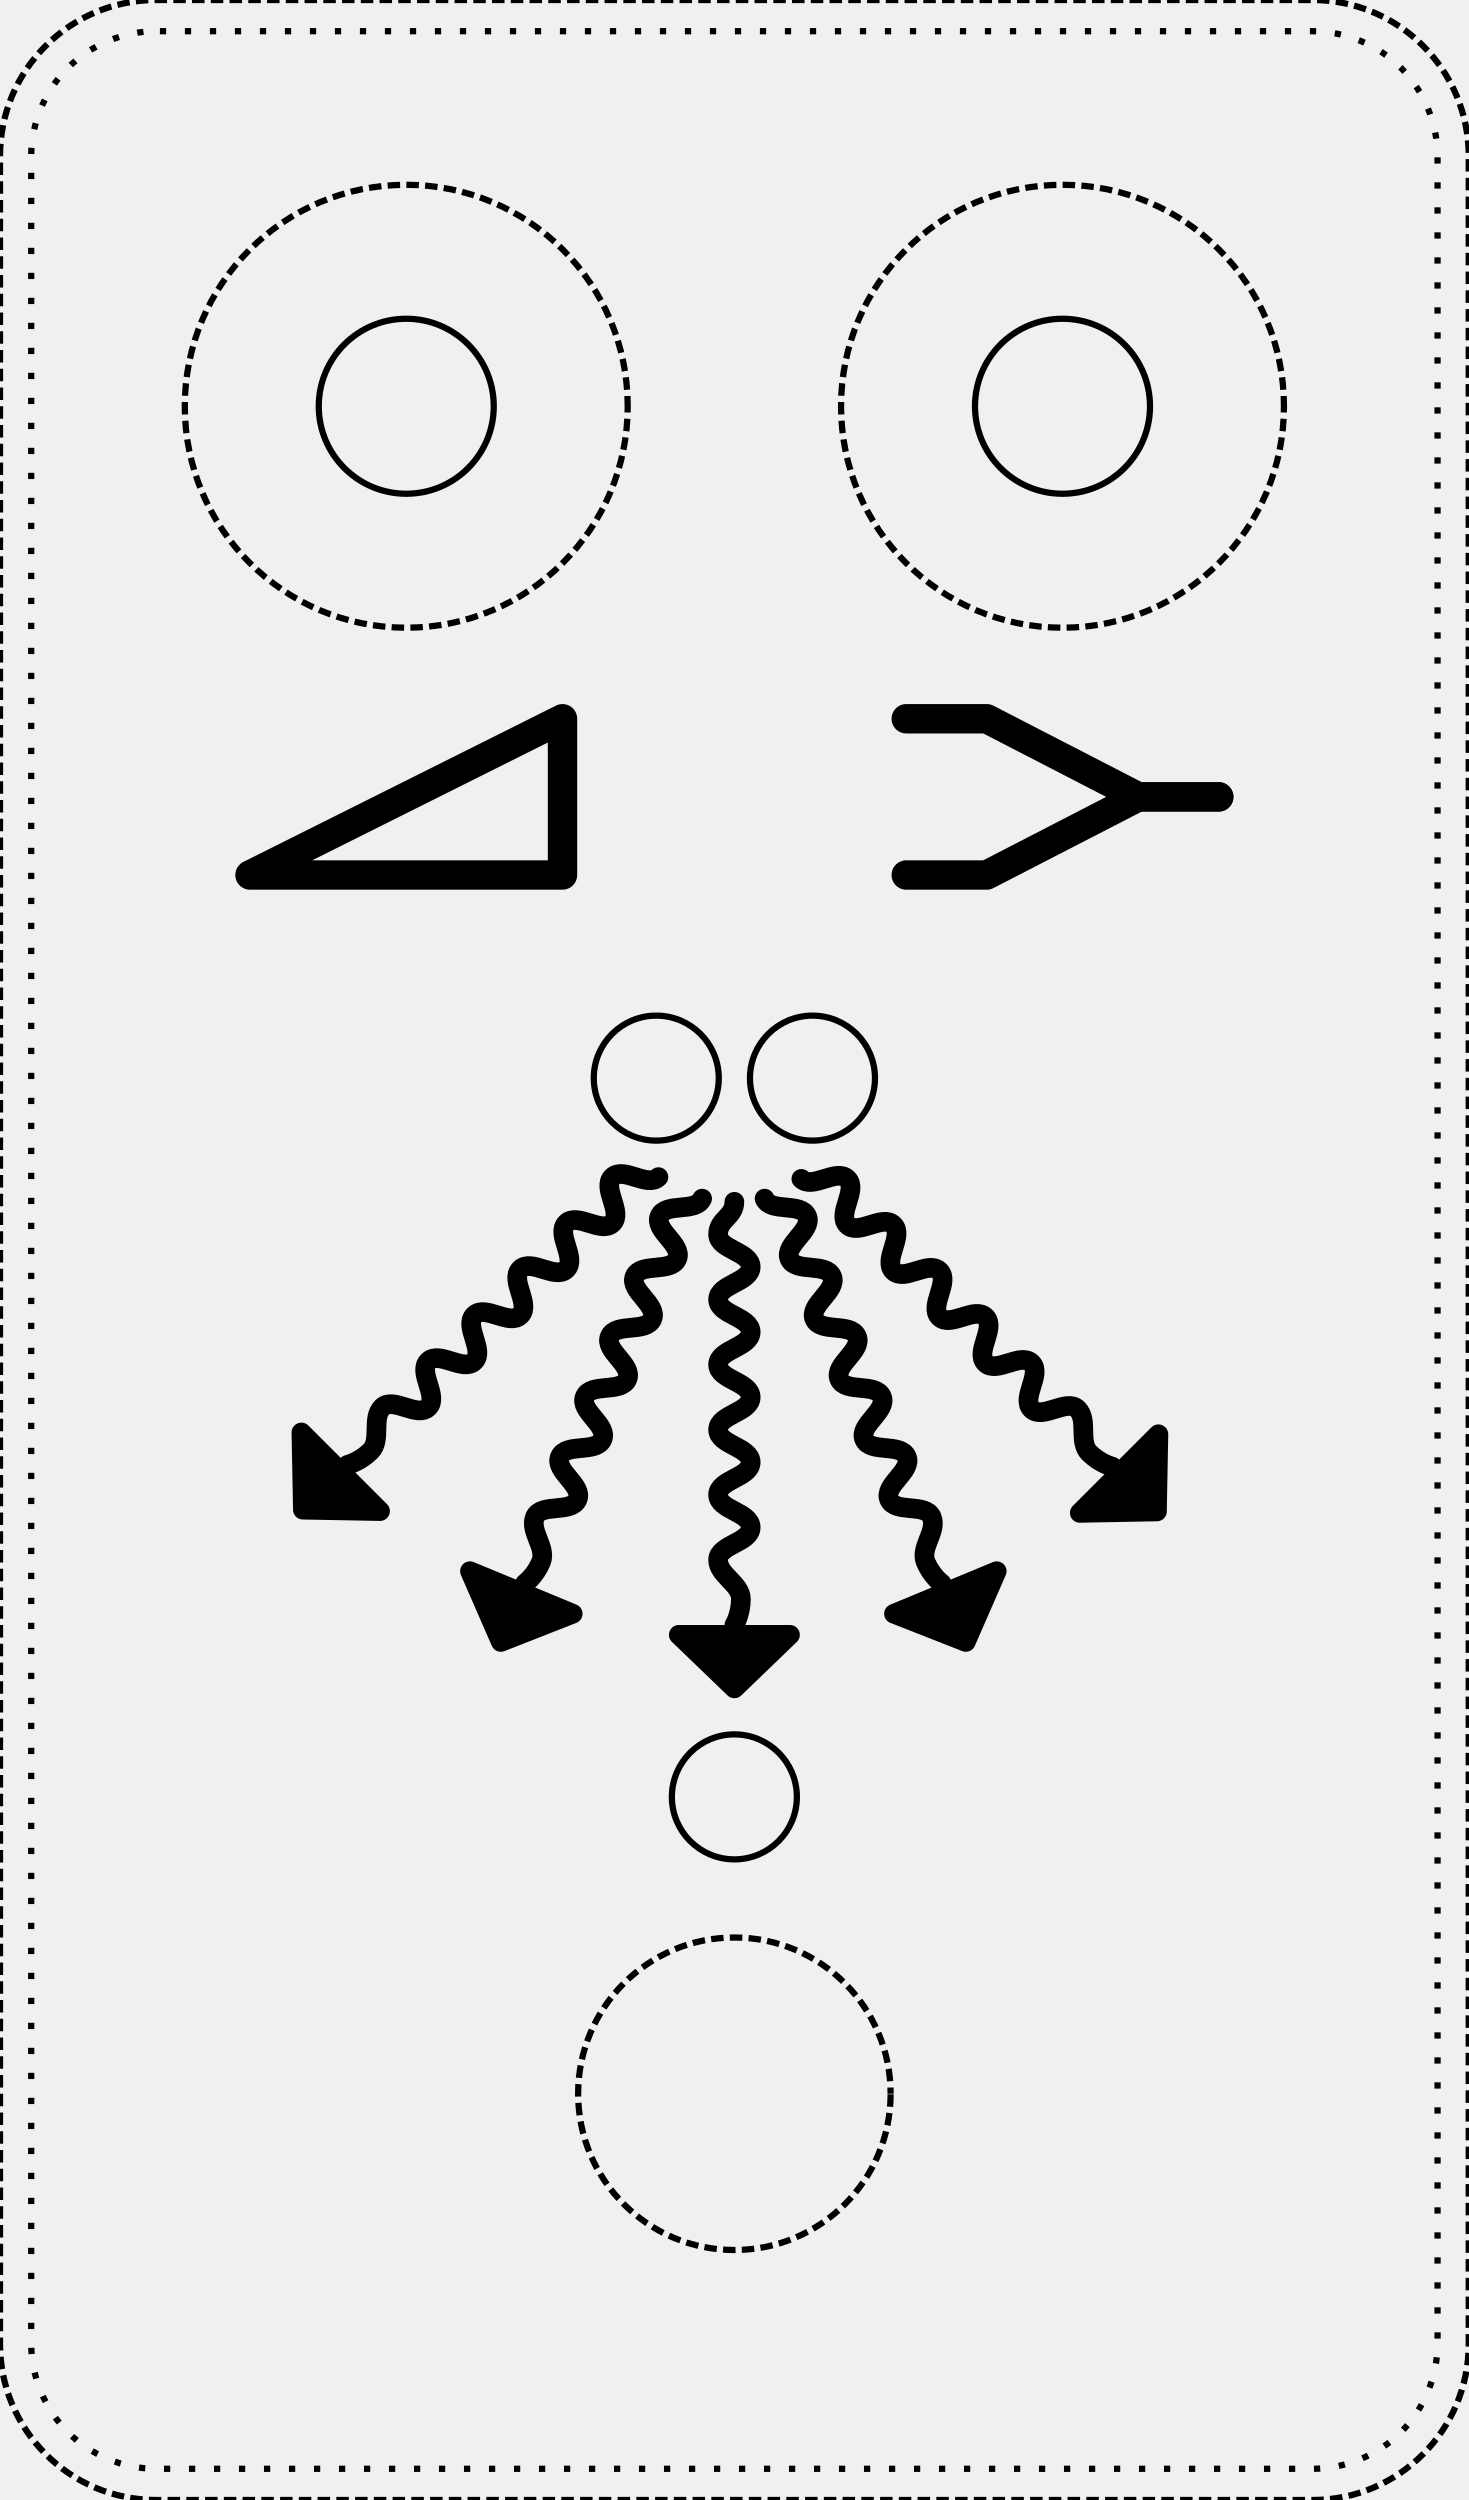
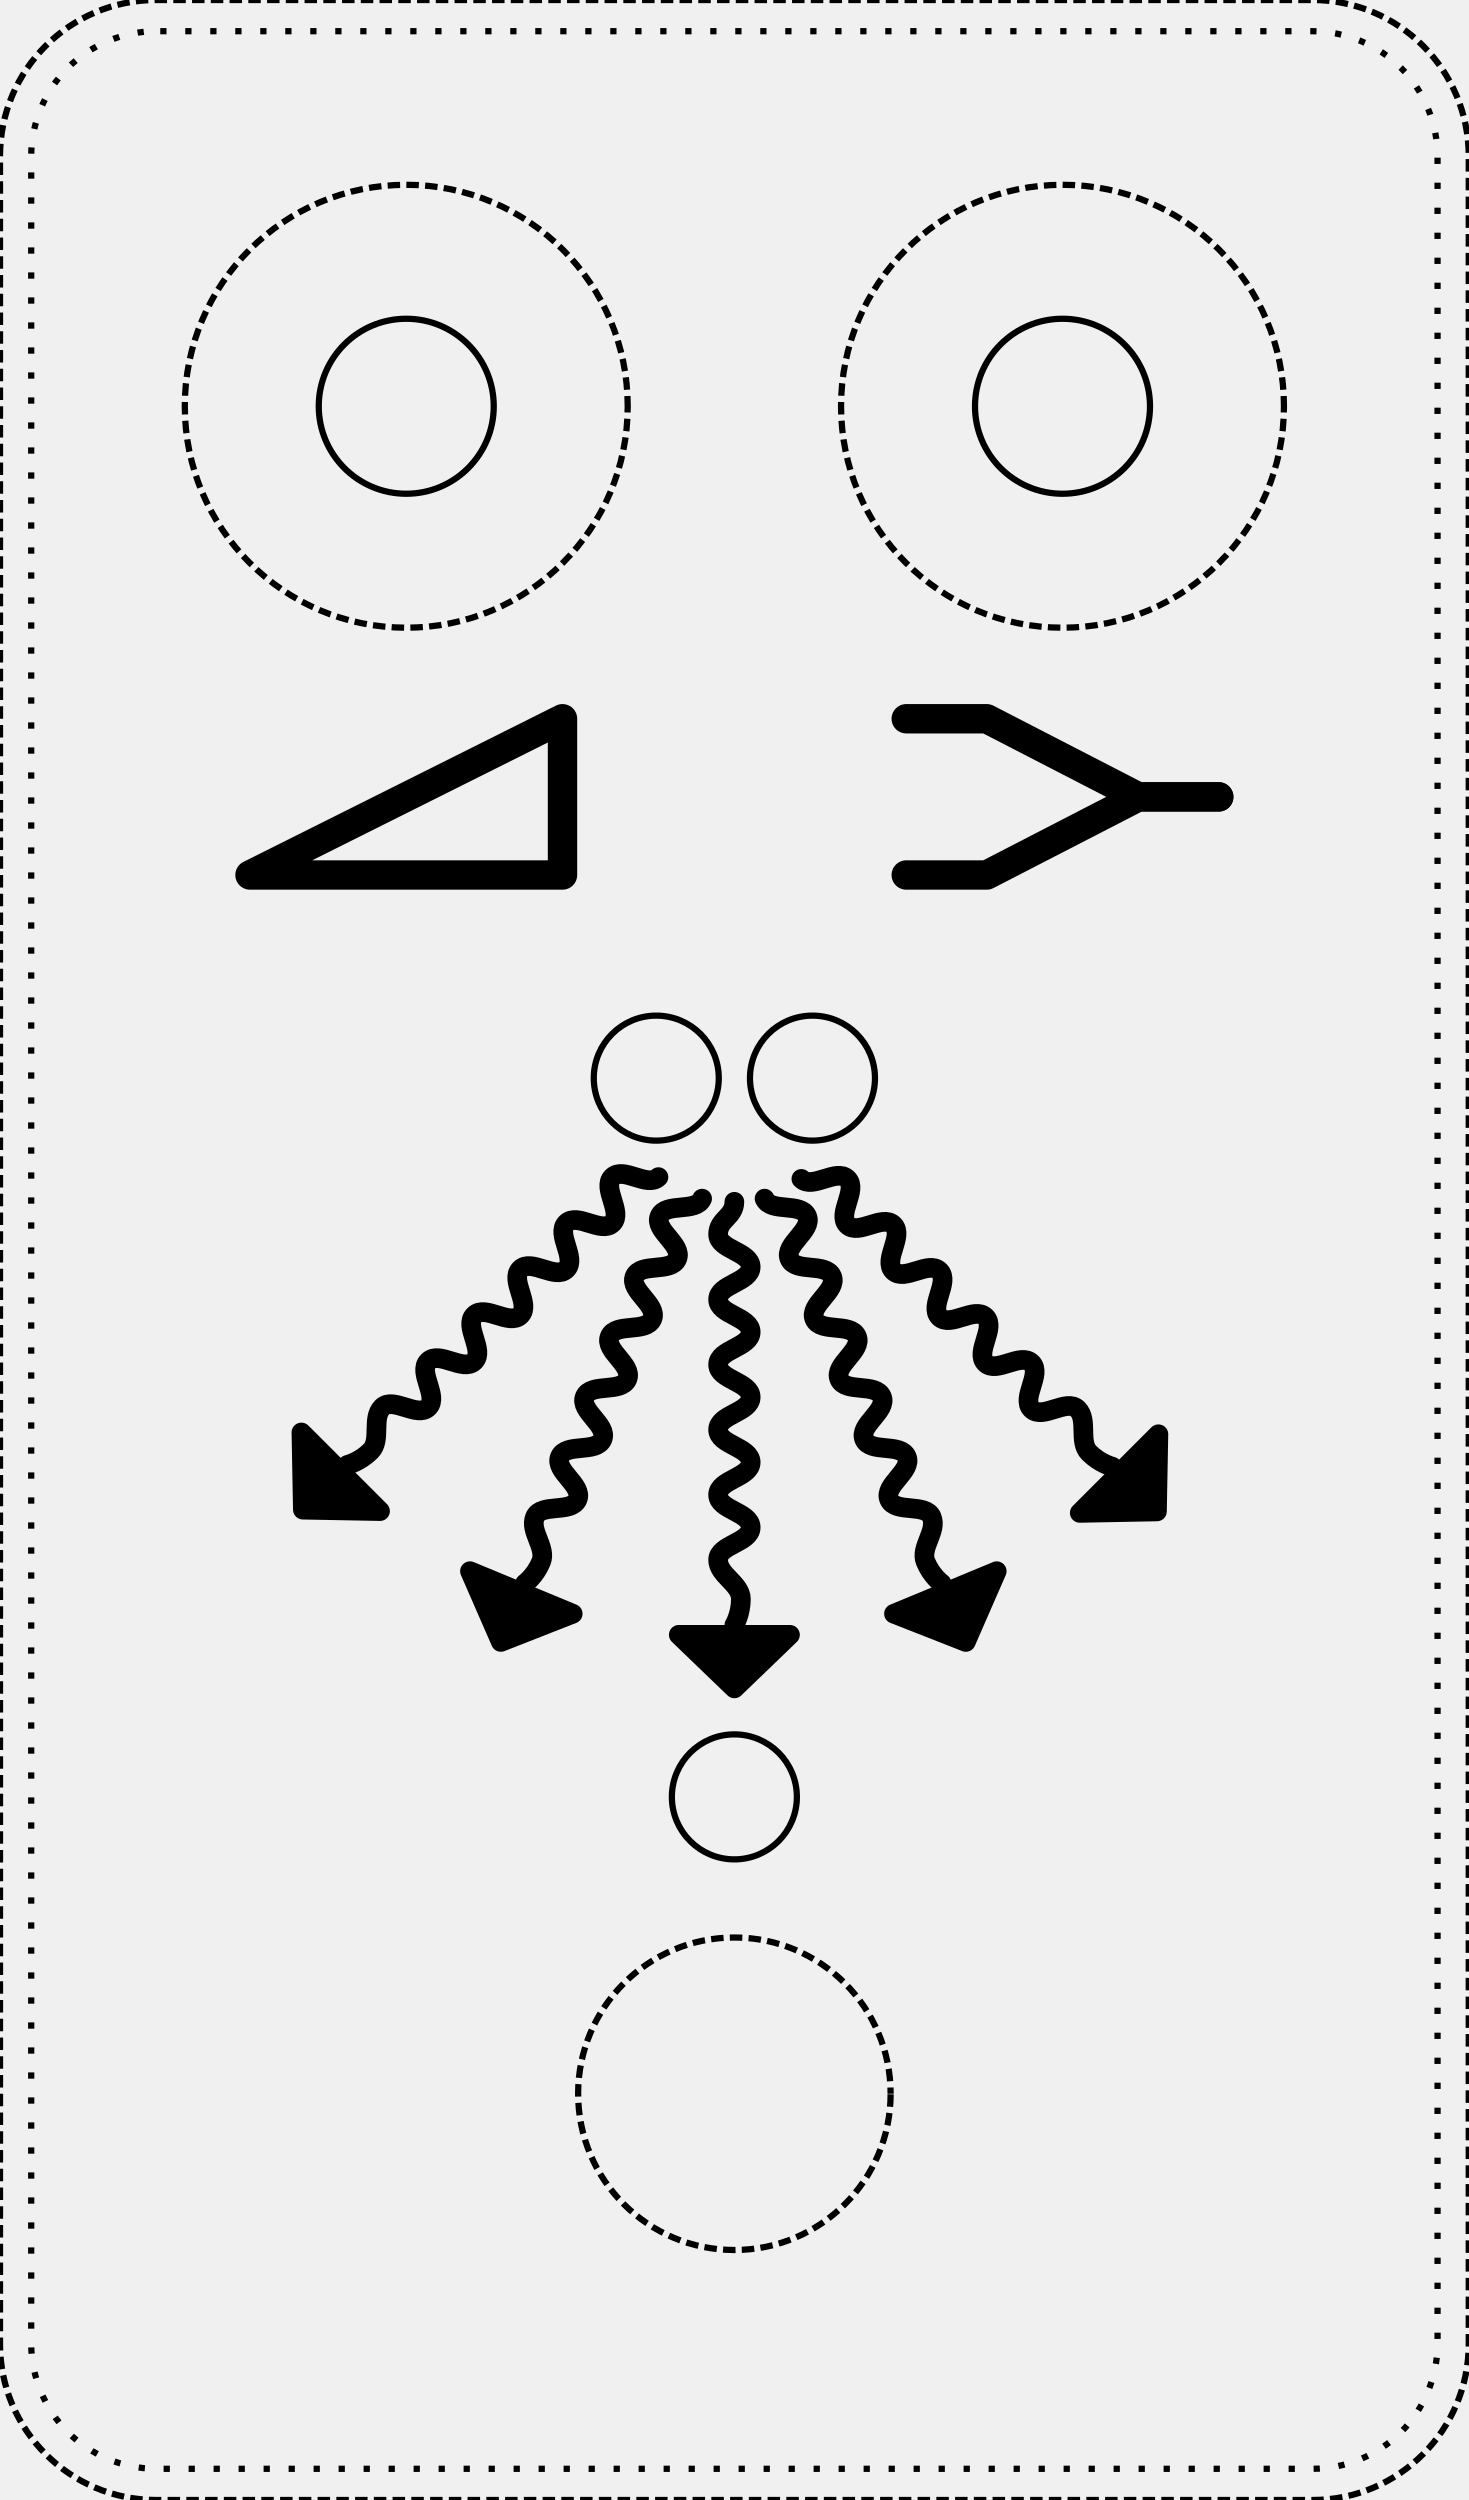
<svg xmlns="http://www.w3.org/2000/svg" xmlns:xlink="http://www.w3.org/1999/xlink" width="2.35in" height="4in" viewBox="0 0 59.69 101.6" version="1.1" id="svg853">
  <defs id="defs847">
    <marker orient="auto" refY="0.0" refX="0.0" id="Arrow1Lend" style="overflow:visible;">
      <path id="path6437" d="M 0.0,0.0 L 5.0,-5.0 L -12.5,0.0 L 5.0,5.0 L 0.0,0.0 z " style="fill-rule:evenodd;stroke:#000000;stroke-width:1pt;stroke-opacity:1;fill:#000000;fill-opacity:1" transform="scale(0.8) rotate(180) translate(12.5,0)" />
    </marker>
    <marker orient="auto" refY="0.0" refX="0.0" id="marker7072" style="overflow:visible">
      <path id="path7070" d="M 0.0,0.0 L 5.0,-5.0 L -12.5,0.0 L 5.0,5.0 L 0.0,0.0 z " style="fill-rule:evenodd;stroke:#000000;stroke-width:1pt;stroke-opacity:1;fill:#000000;fill-opacity:1" transform="scale(0.8) translate(12.5,0)" />
    </marker>
    <marker orient="auto" refY="0.0" refX="0.0" id="marker6972" style="overflow:visible">
      <path id="path6970" d="M 0.0,0.0 L 5.0,-5.0 L -12.5,0.0 L 5.0,5.0 L 0.0,0.0 z " style="fill-rule:evenodd;stroke:#000000;stroke-width:1pt;stroke-opacity:1;fill:#000000;fill-opacity:1" transform="scale(0.8) translate(12.5,0)" />
    </marker>
    <marker orient="auto" refY="0.0" refX="0.0" id="marker6926" style="overflow:visible">
      <path id="path6924" d="M 0.0,0.0 L 5.0,-5.0 L -12.5,0.0 L 5.0,5.0 L 0.0,0.0 z " style="fill-rule:evenodd;stroke:#000000;stroke-width:1pt;stroke-opacity:1;fill:#000000;fill-opacity:1" transform="scale(0.8) translate(12.5,0)" />
    </marker>
    <marker orient="auto" refY="0.0" refX="0.0" id="marker6886" style="overflow:visible">
      <path id="path6884" d="M 0.0,0.0 L 5.0,-5.0 L -12.5,0.0 L 5.0,5.0 L 0.0,0.0 z " style="fill-rule:evenodd;stroke:#000000;stroke-width:1pt;stroke-opacity:1;fill:#000000;fill-opacity:1" transform="scale(0.8) translate(12.5,0)" />
    </marker>
    <marker orient="auto" refY="0.0" refX="0.0" id="marker6852" style="overflow:visible">
      <path id="path6850" d="M 0.0,0.0 L 5.0,-5.0 L -12.5,0.0 L 5.0,5.0 L 0.0,0.0 z " style="fill-rule:evenodd;stroke:#000000;stroke-width:1pt;stroke-opacity:1;fill:#000000;fill-opacity:1" transform="scale(0.8) translate(12.5,0)" />
    </marker>
    <marker orient="auto" refY="0.0" refX="0.0" id="marker6758" style="overflow:visible">
      <path id="path6756" d="M 0.0,0.0 L 5.0,-5.0 L -12.5,0.0 L 5.0,5.0 L 0.0,0.0 z " style="fill-rule:evenodd;stroke:#000000;stroke-width:1pt;stroke-opacity:1;fill:#000000;fill-opacity:1" transform="scale(0.8) translate(12.5,0)" />
    </marker>
    <marker orient="auto" refY="0.0" refX="0.0" id="marker6718" style="overflow:visible">
      <path id="path6716" d="M 0.0,0.0 L 5.0,-5.0 L -12.5,0.0 L 5.0,5.0 L 0.0,0.0 z " style="fill-rule:evenodd;stroke:#000000;stroke-width:1pt;stroke-opacity:1;fill:#000000;fill-opacity:1" transform="scale(0.8) translate(12.5,0)" />
    </marker>
    <marker orient="auto" refY="0.0" refX="0.0" id="Arrow1Lstart" style="overflow:visible">
      <path id="path6434" d="M 0.0,0.0 L 5.0,-5.0 L -12.5,0.0 L 5.0,5.0 L 0.0,0.0 z " style="fill-rule:evenodd;stroke:#000000;stroke-width:1pt;stroke-opacity:1;fill:#000000;fill-opacity:1" transform="scale(0.8) translate(12.5,0)" />
    </marker>
  </defs>
  <g id="layer1" transform="translate(0,-195.4)" style="display:inline">
-     <path xlink:href="#Sketch_w0000" style="fill:none;fill-rule:evenodd;stroke:#000000;stroke-width:0.254;stroke-miterlimit:4;stroke-dasharray:0.254, 0.762;stroke-dashoffset:2.54" id="path862" d="m 6.336,196.668 c -1.328,0.004 -2.646,0.554 -3.584,1.494 -0.938,0.94 -1.484,2.26 -1.484,3.588 v 88.9 c 8.17e-5,1.33 0.548,2.653 1.488,3.594 0.941,0.941 2.263,1.488 3.594,1.488 H 53.34 c 1.33,-8e-5 2.653,-0.548 3.594,-1.488 0.941,-0.941 1.488,-2.263 1.488,-3.594 V 201.75 c -8.2e-5,-1.33 -0.548,-2.653 -1.488,-3.594 -0.941,-0.941 -2.263,-1.488 -3.594,-1.488 H 6.35 a 1.268,1.268 0 0 1 -0.002,0 c -0.003,-1e-5 -0.006,0 -0.01,0 z" />
+     <path xlink:href="#Sketch_w0000" style="fill:none;fill-rule:evenodd;stroke:#000000;stroke-width:0.254;stroke-miterlimit:4;stroke-dasharray:0.254, 0.762;stroke-dashoffset:2.54" id="path862" d="m 6.35,196.668 c -1.33,8e-5 -2.653,0.548 -3.594,1.488 -0.941,0.941 -1.488,2.263 -1.488,3.594 v 88.9 c 8.17e-5,1.33 0.548,2.653 1.488,3.594 0.941,0.941 2.263,1.488 3.594,1.488 H 53.34 c 1.33,-8e-5 2.653,-0.548 3.594,-1.488 0.941,-0.941 1.488,-2.263 1.488,-3.594 V 201.75 c -8.2e-5,-1.33 -0.548,-2.653 -1.488,-3.594 -0.941,-0.941 -2.263,-1.488 -3.594,-1.488 z" />
    <path style="fill:none;fill-rule:evenodd;stroke:#000000;stroke-width:0.254;stroke-miterlimit:4;stroke-dasharray:0.508, 0.254;stroke-dashoffset:2.54" d="m -4.031e-7,290.65 v -88.9 A 6.35,6.35 0 0 1 6.35,195.4 H 53.34 a 6.35,6.35 0 0 1 6.35,6.35 v 88.9 A 6.35,6.35 0 0 1 53.34,297 H 6.35 A 6.35,6.35 0 0 1 -4.031e-7,290.65" id="Sketch_w0000" />
    <circle style="color:#000000;clip-rule:nonzero;display:inline;overflow:visible;visibility:visible;opacity:1;isolation:auto;mix-blend-mode:normal;color-interpolation:sRGB;color-interpolation-filters:linearRGB;solid-color:#000000;solid-opacity:1;vector-effect:none;fill:none;fill-opacity:1;fill-rule:nonzero;stroke:#000000;stroke-width:0.254;stroke-linecap:butt;stroke-linejoin:miter;stroke-miterlimit:4;stroke-dasharray:0.508, 0.254;stroke-dashoffset:2.54;stroke-opacity:1;marker:none;color-rendering:auto;image-rendering:auto;shape-rendering:auto;text-rendering:auto;enable-background:accumulate" id="path867" cx="16.51" cy="211.91" r="9" />
    <circle r="9" cy="211.91" cx="43.18" id="circle869" style="color:#000000;clip-rule:nonzero;display:inline;overflow:visible;visibility:visible;opacity:1;isolation:auto;mix-blend-mode:normal;color-interpolation:sRGB;color-interpolation-filters:linearRGB;solid-color:#000000;solid-opacity:1;vector-effect:none;fill:none;fill-opacity:1;fill-rule:nonzero;stroke:#000000;stroke-width:0.254;stroke-linecap:butt;stroke-linejoin:miter;stroke-miterlimit:4;stroke-dasharray:0.508, 0.254;stroke-dashoffset:2.54;stroke-opacity:1;marker:none;color-rendering:auto;image-rendering:auto;shape-rendering:auto;text-rendering:auto;enable-background:accumulate" />
    <path style="font-variation-settings:normal;display:inline;opacity:1;vector-effect:none;fill:none;fill-opacity:1;stroke:#000000;stroke-width:0.254;stroke-linecap:butt;stroke-linejoin:miter;stroke-miterlimit:4;stroke-dasharray:0.508, 0.254;stroke-dashoffset:2.54;stroke-opacity:1;marker:none;stop-color:#000000;stop-opacity:1" d="m 36.195,85.09 a 6.35,6.35 0 0 0 -6.35,-6.35 6.35,6.35 0 0 0 -6.35,6.35 6.35,6.35 0 0 0 6.35,6.35 6.35,6.35 0 0 0 6.35,-6.35 z" id="circle2" transform="translate(0,195.4)" />
  </g>
  <g id="layer5" style="display:inline">
    <path style="display:inline;fill:none;stroke:#000000;stroke-width:0.254;stroke-miterlimit:4;stroke-dasharray:none" d="M 20.066,16.51 A 3.556,3.556 0 0 0 16.51,12.954 3.556,3.556 0 0 0 12.954,16.51 3.556,3.556 0 0 0 16.51,20.066 3.556,3.556 0 0 0 20.066,16.51 Z" id="circle4" />
    <path style="display:inline;fill:none;stroke:#000000;stroke-width:0.254;stroke-miterlimit:4;stroke-dasharray:none" d="m 46.736,16.51 a 3.556,3.556 0 0 0 -3.556,-3.556 3.556,3.556 0 0 0 -3.556,3.556 3.556,3.556 0 0 0 3.556,3.556 3.556,3.556 0 0 0 3.556,-3.556 z" id="circle6" />
    <path style="display:inline;fill:none;stroke:#000000;stroke-width:0.254;stroke-miterlimit:4;stroke-dasharray:none" d="m 32.385,73.025 a 2.54,2.54 0 0 0 -2.54,-2.54 2.54,2.54 0 0 0 -2.54,2.54 2.54,2.54 0 0 0 2.54,2.54 2.54,2.54 0 0 0 2.54,-2.54 z" id="circle8" />
    <path style="color:#000000;clip-rule:nonzero;display:inline;overflow:visible;visibility:visible;opacity:1;isolation:auto;mix-blend-mode:normal;color-interpolation:sRGB;color-interpolation-filters:linearRGB;solid-color:#000000;solid-opacity:1;vector-effect:none;fill:none;fill-opacity:1;fill-rule:nonzero;stroke:#000000;stroke-width:0.254;stroke-linecap:butt;stroke-linejoin:miter;stroke-miterlimit:4;stroke-dasharray:none;stroke-dashoffset:0;stroke-opacity:1;marker:none;color-rendering:auto;image-rendering:auto;shape-rendering:auto;text-rendering:auto;enable-background:accumulate" d="m 29.211,43.815 a 2.54,2.54 0 0 1 -2.54,2.54 2.54,2.54 0 0 1 -2.54,-2.54 2.54,2.54 0 0 1 2.54,-2.54 2.54,2.54 0 0 1 2.54,2.54 z" id="path6109-9" />
    <path style="color:#000000;clip-rule:nonzero;display:inline;overflow:visible;visibility:visible;opacity:1;isolation:auto;mix-blend-mode:normal;color-interpolation:sRGB;color-interpolation-filters:linearRGB;solid-color:#000000;solid-opacity:1;vector-effect:none;fill:none;fill-opacity:1;fill-rule:nonzero;stroke:#000000;stroke-width:0.254;stroke-linecap:butt;stroke-linejoin:miter;stroke-miterlimit:4;stroke-dasharray:none;stroke-dashoffset:0;stroke-opacity:1;marker:none;color-rendering:auto;image-rendering:auto;shape-rendering:auto;text-rendering:auto;enable-background:accumulate" d="m 35.559,43.815 a 2.54,2.54 0 0 1 -2.54,2.54 2.54,2.54 0 0 1 -2.54,-2.54 2.54,2.54 0 0 1 2.54,-2.54 2.54,2.54 0 0 1 2.54,2.54 z" id="circle6111-7" />
  </g>
  <g style="display:inline" id="g1128">
    <path id="path1090" d="m 10.16,35.56 h 12.7 v -6.35 z" style="fill:none;fill-opacity:1;fill-rule:evenodd;stroke:#000000;stroke-width:1.194;stroke-linecap:round;stroke-linejoin:round;stroke-miterlimit:4;stroke-dasharray:none;stroke-opacity:1" />
    <path d="m 36.83,35.56 h 3.271 l 6.157,-3.175 h 3.271" style="fill:none;fill-rule:evenodd;stroke:#000000;stroke-width:1.194;stroke-linecap:round;stroke-linejoin:round;stroke-miterlimit:4;stroke-dasharray:none;stroke-opacity:1" id="path1092" />
    <g id="g1124" style="display:inline">
      <g id="g1098" transform="translate(-60.11333,-65.98709)">
        <path id="path1094" d="m 87.699,132.427 h 4.519 l -2.259,2.176 z" style="color:#000000;clip-rule:nonzero;display:inline;overflow:visible;visibility:visible;opacity:1;isolation:auto;mix-blend-mode:normal;color-interpolation:sRGB;color-interpolation-filters:linearRGB;solid-color:#000000;solid-opacity:1;vector-effect:none;fill:#000000;fill-opacity:1;fill-rule:nonzero;stroke:#000000;stroke-width:0.8;stroke-linecap:round;stroke-linejoin:round;stroke-miterlimit:4;stroke-dasharray:none;stroke-dashoffset:0;stroke-opacity:1;marker:none;color-rendering:auto;image-rendering:auto;shape-rendering:auto;text-rendering:auto;enable-background:accumulate" />
        <path id="path1096" d="m 89.958,132.027 c 0,0 0.265,-0.435 0.265,-1.058 -1e-6,-0.624 -0.925,-0.964 -0.925,-1.587 -1e-6,-0.624 1.323,-0.699 1.323,-1.323 0,-0.624 -1.323,-0.699 -1.323,-1.323 10e-7,-0.624 1.323,-0.699 1.323,-1.323 10e-7,-0.624 -1.323,-0.699 -1.323,-1.323 0,-0.624 1.323,-0.699 1.323,-1.323 -10e-7,-0.624 -1.323,-0.699 -1.323,-1.323 -1e-6,-0.624 1.323,-0.699 1.323,-1.323 0,-0.624 -1.323,-0.699 -1.323,-1.323 10e-7,-0.624 1.323,-0.699 1.323,-1.323 10e-7,-0.624 -1.323,-0.699 -1.323,-1.323 0,-0.624 0.66,-0.699 0.66,-1.323" style="fill:none;fill-rule:evenodd;stroke:#000000;stroke-width:0.8;stroke-linecap:round;stroke-linejoin:round;stroke-miterlimit:4;stroke-dasharray:none;stroke-opacity:1" />
      </g>
      <g id="g1104" transform="rotate(22.5,225.7714,-74.29653)">
        <path id="path1100" d="m 87.699,132.427 h 4.519 l -2.259,2.176 z" style="color:#000000;clip-rule:nonzero;display:inline;overflow:visible;visibility:visible;opacity:1;isolation:auto;mix-blend-mode:normal;color-interpolation:sRGB;color-interpolation-filters:linearRGB;solid-color:#000000;solid-opacity:1;vector-effect:none;fill:#000000;fill-opacity:1;fill-rule:nonzero;stroke:#000000;stroke-width:0.8;stroke-linecap:round;stroke-linejoin:round;stroke-miterlimit:4;stroke-dasharray:none;stroke-dashoffset:0;stroke-opacity:1;marker:none;color-rendering:auto;image-rendering:auto;shape-rendering:auto;text-rendering:auto;enable-background:accumulate" />
        <path id="path1102" d="m 89.958,132.027 c 0,0 0.265,-0.435 0.265,-1.058 -1e-6,-0.624 -0.925,-0.964 -0.925,-1.587 -1e-6,-0.624 1.323,-0.699 1.323,-1.323 0,-0.624 -1.323,-0.699 -1.323,-1.323 10e-7,-0.624 1.323,-0.699 1.323,-1.323 10e-7,-0.624 -1.323,-0.699 -1.323,-1.323 0,-0.624 1.323,-0.699 1.323,-1.323 -10e-7,-0.624 -1.323,-0.699 -1.323,-1.323 -1e-6,-0.624 1.323,-0.699 1.323,-1.323 0,-0.624 -1.323,-0.699 -1.323,-1.323 10e-7,-0.624 1.323,-0.699 1.323,-1.323 10e-7,-0.624 -1.323,-0.699 -1.323,-1.323 0,-0.624 1.323,-0.699 1.323,-1.323" style="fill:none;fill-rule:evenodd;stroke:#000000;stroke-width:0.8;stroke-linecap:round;stroke-linejoin:round;stroke-miterlimit:4;stroke-dasharray:none;stroke-opacity:1" />
      </g>
      <g transform="rotate(45,139.5551,4.245332)" id="g1110">
        <path style="color:#000000;clip-rule:nonzero;display:inline;overflow:visible;visibility:visible;opacity:1;isolation:auto;mix-blend-mode:normal;color-interpolation:sRGB;color-interpolation-filters:linearRGB;solid-color:#000000;solid-opacity:1;vector-effect:none;fill:#000000;fill-opacity:1;fill-rule:nonzero;stroke:#000000;stroke-width:0.8;stroke-linecap:round;stroke-linejoin:round;stroke-miterlimit:4;stroke-dasharray:none;stroke-dashoffset:0;stroke-opacity:1;marker:none;color-rendering:auto;image-rendering:auto;shape-rendering:auto;text-rendering:auto;enable-background:accumulate" d="m 87.699,132.427 h 4.519 l -2.259,2.176 z" id="path1106" />
        <path style="fill:none;fill-rule:evenodd;stroke:#000000;stroke-width:0.8;stroke-linecap:round;stroke-linejoin:round;stroke-miterlimit:4;stroke-dasharray:none;stroke-opacity:1" d="m 89.958,132.027 c 0,0 0.265,-0.435 0.265,-1.058 -1e-6,-0.624 -0.925,-0.964 -0.925,-1.587 -1e-6,-0.624 1.323,-0.699 1.323,-1.323 0,-0.624 -1.323,-0.699 -1.323,-1.323 10e-7,-0.624 1.323,-0.699 1.323,-1.323 10e-7,-0.624 -1.323,-0.699 -1.323,-1.323 0,-0.624 1.323,-0.699 1.323,-1.323 -10e-7,-0.624 -1.323,-0.699 -1.323,-1.323 -1e-6,-0.624 1.323,-0.699 1.323,-1.323 0,-0.624 -1.323,-0.699 -1.323,-1.323 10e-7,-0.624 1.323,-0.699 1.323,-1.323 10e-7,-0.624 -1.323,-0.699 -1.323,-1.323 0,-0.624 1.323,-0.699 1.323,-1.323" id="path1108" />
      </g>
      <g transform="matrix(-0.9238795,0.3826834,0.3826834,0.9238795,70.85204,-92.05447)" id="g1116">
        <path style="color:#000000;clip-rule:nonzero;display:inline;overflow:visible;visibility:visible;opacity:1;isolation:auto;mix-blend-mode:normal;color-interpolation:sRGB;color-interpolation-filters:linearRGB;solid-color:#000000;solid-opacity:1;vector-effect:none;fill:#000000;fill-opacity:1;fill-rule:nonzero;stroke:#000000;stroke-width:0.8;stroke-linecap:round;stroke-linejoin:round;stroke-miterlimit:4;stroke-dasharray:none;stroke-dashoffset:0;stroke-opacity:1;marker:none;color-rendering:auto;image-rendering:auto;shape-rendering:auto;text-rendering:auto;enable-background:accumulate" d="m 87.699,132.427 h 4.519 l -2.259,2.176 z" id="path1112" />
        <path style="fill:none;fill-rule:evenodd;stroke:#000000;stroke-width:0.8;stroke-linecap:round;stroke-linejoin:round;stroke-miterlimit:4;stroke-dasharray:none;stroke-opacity:1" d="m 89.958,132.027 c 0,0 0.265,-0.435 0.265,-1.058 -1e-6,-0.624 -0.925,-0.964 -0.925,-1.587 -1e-6,-0.624 1.323,-0.699 1.323,-1.323 0,-0.624 -1.323,-0.699 -1.323,-1.323 10e-7,-0.624 1.323,-0.699 1.323,-1.323 10e-7,-0.624 -1.323,-0.699 -1.323,-1.323 0,-0.624 1.323,-0.699 1.323,-1.323 -10e-7,-0.624 -1.323,-0.699 -1.323,-1.323 -1e-6,-0.624 1.323,-0.699 1.323,-1.323 0,-0.624 -1.323,-0.699 -1.323,-1.323 10e-7,-0.624 1.323,-0.699 1.323,-1.323 10e-7,-0.624 -1.323,-0.699 -1.323,-1.323 0,-0.624 1.323,-0.699 1.323,-1.323" id="path1114" />
      </g>
      <g id="g1122" transform="matrix(-0.7071068,0.7071068,0.7071068,0.7071068,15.44998,-97.36467)">
        <path id="path1118" d="m 87.699,132.427 h 4.519 l -2.259,2.176 z" style="color:#000000;clip-rule:nonzero;display:inline;overflow:visible;visibility:visible;opacity:1;isolation:auto;mix-blend-mode:normal;color-interpolation:sRGB;color-interpolation-filters:linearRGB;solid-color:#000000;solid-opacity:1;vector-effect:none;fill:#000000;fill-opacity:1;fill-rule:nonzero;stroke:#000000;stroke-width:0.8;stroke-linecap:round;stroke-linejoin:round;stroke-miterlimit:4;stroke-dasharray:none;stroke-dashoffset:0;stroke-opacity:1;marker:none;color-rendering:auto;image-rendering:auto;shape-rendering:auto;text-rendering:auto;enable-background:accumulate" />
        <path id="path1120" d="m 89.958,132.027 c 0,0 0.265,-0.435 0.265,-1.058 -1e-6,-0.624 -0.925,-0.964 -0.925,-1.587 -1e-6,-0.624 1.323,-0.699 1.323,-1.323 0,-0.624 -1.323,-0.699 -1.323,-1.323 10e-7,-0.624 1.323,-0.699 1.323,-1.323 10e-7,-0.624 -1.323,-0.699 -1.323,-1.323 0,-0.624 1.323,-0.699 1.323,-1.323 -10e-7,-0.624 -1.323,-0.699 -1.323,-1.323 -1e-6,-0.624 1.323,-0.699 1.323,-1.323 0,-0.624 -1.323,-0.699 -1.323,-1.323 10e-7,-0.624 1.323,-0.699 1.323,-1.323 10e-7,-0.624 -1.323,-0.699 -1.323,-1.323 0,-0.624 1.323,-0.699 1.323,-1.323" style="fill:none;fill-rule:evenodd;stroke:#000000;stroke-width:0.8;stroke-linecap:round;stroke-linejoin:round;stroke-miterlimit:4;stroke-dasharray:none;stroke-opacity:1" />
      </g>
    </g>
    <path id="path1126" style="fill:none;fill-rule:evenodd;stroke:#000000;stroke-width:1.194;stroke-linecap:round;stroke-linejoin:round;stroke-miterlimit:4;stroke-dasharray:none;stroke-opacity:1" d="m 36.83,29.21 h 3.271 l 6.157,3.175 h 3.271" />
  </g>
  <g transform="translate(0,-195.4)" id="g852" style="display:none">
    <path d="m 6.35,196.668 c -1.33,8e-5 -2.653,0.548 -3.594,1.488 -0.941,0.941 -1.488,2.263 -1.488,3.594 v 88.9 c 8.17e-5,1.33 0.548,2.653 1.488,3.594 0.941,0.941 2.263,1.488 3.594,1.488 H 53.34 c 1.33,-8e-5 2.653,-0.548 3.594,-1.488 0.941,-0.941 1.488,-2.263 1.488,-3.594 V 201.75 c -8.2e-5,-1.33 -0.548,-2.653 -1.488,-3.594 -0.941,-0.941 -2.263,-1.488 -3.594,-1.488 z" id="path844" style="fill:none;fill-rule:evenodd;stroke:#000000;stroke-width:0.254;stroke-miterlimit:4;stroke-dasharray:0.254, 0.762;stroke-dashoffset:2.54" xlink:href="#Sketch_w0000" />
    <path id="path846" d="m -4.031e-7,290.65 v -88.9 A 6.35,6.35 0 0 1 6.35,195.4 H 53.34 a 6.35,6.35 0 0 1 6.35,6.35 v 88.9 A 6.35,6.35 0 0 1 53.34,297 H 6.35 A 6.35,6.35 0 0 1 -4.031e-7,290.65" style="fill:none;fill-rule:evenodd;stroke:#000000;stroke-width:0.254;stroke-miterlimit:4;stroke-dasharray:0.508, 0.254;stroke-dashoffset:2.54" />
    <circle style="color:#000000;clip-rule:nonzero;display:inline;overflow:visible;visibility:visible;opacity:1;isolation:auto;mix-blend-mode:normal;color-interpolation:sRGB;color-interpolation-filters:linearRGB;solid-color:#000000;solid-opacity:1;vector-effect:none;fill:none;fill-opacity:1;fill-rule:nonzero;stroke:#000000;stroke-width:0.254;stroke-linecap:butt;stroke-linejoin:miter;stroke-miterlimit:4;stroke-dasharray:0.508, 0.254;stroke-dashoffset:2.54;stroke-opacity:1;marker:none;color-rendering:auto;image-rendering:auto;shape-rendering:auto;text-rendering:auto;enable-background:accumulate" id="path845" cx="5.715" cy="201.115" r="3.048" />
    <circle r="3.048" cy="201.115" cx="53.975" id="circle847" style="color:#000000;clip-rule:nonzero;display:inline;overflow:visible;visibility:visible;opacity:1;isolation:auto;mix-blend-mode:normal;color-interpolation:sRGB;color-interpolation-filters:linearRGB;solid-color:#000000;solid-opacity:1;vector-effect:none;fill:none;fill-opacity:1;fill-rule:nonzero;stroke:#000000;stroke-width:0.254;stroke-linecap:butt;stroke-linejoin:miter;stroke-miterlimit:4;stroke-dasharray:0.508, 0.254;stroke-dashoffset:2.54;stroke-opacity:1;marker:none;color-rendering:auto;image-rendering:auto;shape-rendering:auto;text-rendering:auto;enable-background:accumulate" />
    <circle style="color:#000000;clip-rule:nonzero;display:inline;overflow:visible;visibility:visible;opacity:1;isolation:auto;mix-blend-mode:normal;color-interpolation:sRGB;color-interpolation-filters:linearRGB;solid-color:#000000;solid-opacity:1;vector-effect:none;fill:none;fill-opacity:1;fill-rule:nonzero;stroke:#000000;stroke-width:0.254;stroke-linecap:butt;stroke-linejoin:miter;stroke-miterlimit:4;stroke-dasharray:0.508, 0.254;stroke-dashoffset:2.54;stroke-opacity:1;marker:none;color-rendering:auto;image-rendering:auto;shape-rendering:auto;text-rendering:auto;enable-background:accumulate" id="circle849" cx="5.715" cy="291.285" r="3.048" />
    <circle r="3.048" cy="291.285" cx="53.975" id="circle851" style="color:#000000;clip-rule:nonzero;display:inline;overflow:visible;visibility:visible;opacity:1;isolation:auto;mix-blend-mode:normal;color-interpolation:sRGB;color-interpolation-filters:linearRGB;solid-color:#000000;solid-opacity:1;vector-effect:none;fill:none;fill-opacity:1;fill-rule:nonzero;stroke:#000000;stroke-width:0.254;stroke-linecap:butt;stroke-linejoin:miter;stroke-miterlimit:4;stroke-dasharray:0.508, 0.254;stroke-dashoffset:2.54;stroke-opacity:1;marker:none;color-rendering:auto;image-rendering:auto;shape-rendering:auto;text-rendering:auto;enable-background:accumulate" />
    <circle style="color:#000000;clip-rule:nonzero;display:inline;overflow:visible;visibility:visible;opacity:1;isolation:auto;mix-blend-mode:normal;color-interpolation:sRGB;color-interpolation-filters:linearRGB;solid-color:#000000;solid-opacity:1;vector-effect:none;fill:none;fill-opacity:1;fill-rule:nonzero;stroke:#000000;stroke-width:0.254;stroke-linecap:butt;stroke-linejoin:miter;stroke-miterlimit:4;stroke-dasharray:0.508, 0.254;stroke-dashoffset:2.54;stroke-opacity:1;marker:none;color-rendering:auto;image-rendering:auto;shape-rendering:auto;text-rendering:auto;enable-background:accumulate" id="circle853" cx="54.61" cy="248.105" r="3.048" />
    <circle r="3.048" cy="248.105" cx="5.08" id="circle855" style="color:#000000;clip-rule:nonzero;display:inline;overflow:visible;visibility:visible;opacity:1;isolation:auto;mix-blend-mode:normal;color-interpolation:sRGB;color-interpolation-filters:linearRGB;solid-color:#000000;solid-opacity:1;vector-effect:none;fill:none;fill-opacity:1;fill-rule:nonzero;stroke:#000000;stroke-width:0.254;stroke-linecap:butt;stroke-linejoin:miter;stroke-miterlimit:4;stroke-dasharray:0.508, 0.254;stroke-dashoffset:2.54;stroke-opacity:1;marker:none;color-rendering:auto;image-rendering:auto;shape-rendering:auto;text-rendering:auto;enable-background:accumulate" />
  </g>
  <g id="layer2" style="display:none">
    <text xml:space="preserve" style="color:#000000;font-style:normal;font-variant:normal;font-weight:normal;font-stretch:normal;font-size:8.467px;line-height:1;font-family:OCRA;-inkscape-font-specification:'OCRA, Normal';font-variant-ligatures:normal;font-variant-caps:normal;font-variant-numeric:normal;font-feature-settings:normal;text-indent:0;text-align:center;text-decoration:none;text-decoration-line:none;text-decoration-style:solid;text-decoration-color:#000000;letter-spacing:0px;word-spacing:0px;text-transform:none;writing-mode:lr-tb;direction:ltr;baseline-shift:baseline;text-anchor:middle;white-space:normal;clip-rule:nonzero;display:inline;overflow:visible;visibility:visible;opacity:1;isolation:auto;mix-blend-mode:normal;color-interpolation:sRGB;color-interpolation-filters:linearRGB;solid-color:#000000;solid-opacity:1;fill:#000000;fill-opacity:1;fill-rule:nonzero;stroke:none;stroke-width:0.265px;stroke-linecap:butt;stroke-linejoin:miter;stroke-miterlimit:4;stroke-dasharray:none;stroke-dashoffset:0;stroke-opacity:1;color-rendering:auto;image-rendering:auto;shape-rendering:auto;text-rendering:auto;enable-background:accumulate" x="29.835" y="72.829" id="text6956">
      <tspan x="29.835" y="72.829" style="font-style:normal;font-variant:normal;font-weight:normal;font-stretch:normal;font-size:19.756px;line-height:1;font-family:OCRA;-inkscape-font-specification:'OCRA, Normal';font-variant-ligatures:normal;font-variant-caps:normal;font-variant-numeric:normal;font-feature-settings:normal;text-align:center;writing-mode:lr-tb;text-anchor:middle;stroke-width:0.265px" id="tspan951">NFX</tspan>
      <tspan x="29.835" y="92.585" style="font-style:normal;font-variant:normal;font-weight:normal;font-stretch:normal;font-size:19.756px;line-height:1;font-family:OCRA;-inkscape-font-specification:'OCRA, Normal';font-variant-ligatures:normal;font-variant-caps:normal;font-variant-numeric:normal;font-feature-settings:normal;text-align:center;writing-mode:lr-tb;text-anchor:middle;stroke-width:0.265px" id="tspan907">004</tspan>
    </text>
    <g style="display:inline" id="g5722" transform="matrix(2.141589,0,0,2.141589,-326.5914,-116.6475)">
      <path style="color:#000000;display:inline;overflow:visible;visibility:visible;opacity:1;fill:#ffffff;fill-opacity:0;fill-rule:nonzero;stroke:#000000;stroke-width:0.5;stroke-linecap:butt;stroke-linejoin:miter;stroke-miterlimit:4;stroke-dasharray:none;stroke-dashoffset:0;stroke-opacity:1;marker:none;enable-background:accumulate" d="m 159.939,72.955 c 0,1.383 -1.122,2.505 -2.505,2.505 -1.383,0 -2.505,-1.122 -2.505,-2.505 0,-1.384 1.122,-2.505 2.505,-2.505 1.383,0 2.505,1.122 2.505,2.505 z" id="path4101" />
      <path id="path4874" d="m 159.939,72.955 3.891,3e-6" style="fill:none;stroke:#000000;stroke-width:0.5;stroke-linecap:butt;stroke-linejoin:miter;stroke-miterlimit:4;stroke-dasharray:none;stroke-opacity:1" />
      <path id="path4876" d="m 168.218,74.74 c -0.986,0.986 -2.584,0.986 -3.57,0 -0.986,-0.986 -0.986,-2.584 0,-3.57 0.986,-0.986 2.584,-0.986 3.57,0" style="color:#000000;display:inline;overflow:visible;visibility:visible;fill:#ffffff;fill-opacity:0;fill-rule:nonzero;stroke:#000000;stroke-width:0.498;stroke-linecap:round;stroke-linejoin:miter;stroke-miterlimit:4;stroke-dasharray:none;stroke-dashoffset:0;stroke-opacity:1;marker:none;enable-background:accumulate" />
      <path id="path4878" d="m 167.355,72.955 c 0,0.53 -0.43,0.96 -0.96,0.96 -0.53,0 -0.96,-0.43 -0.96,-0.96 0,-0.53 0.43,-0.96 0.96,-0.96 0.53,0 0.96,0.43 0.96,0.96 z" style="color:#000000;display:inline;overflow:visible;visibility:visible;fill:#000000;fill-opacity:1;fill-rule:nonzero;stroke:#000000;stroke-width:0.5;stroke-linecap:butt;stroke-linejoin:miter;stroke-miterlimit:4;stroke-dasharray:none;stroke-dashoffset:0;stroke-opacity:1;marker:none;enable-background:accumulate" />
      <path id="path4874-1" d="m 167.448,72.955 h 5.483" style="fill:none;stroke:#000000;stroke-width:0.5;stroke-linecap:butt;stroke-linejoin:miter;stroke-miterlimit:4;stroke-dasharray:none;stroke-opacity:1" />
      <path style="color:#000000;display:inline;overflow:visible;visibility:visible;fill:#ffffff;fill-opacity:0;fill-rule:nonzero;stroke:#000000;stroke-width:0.5;stroke-linecap:butt;stroke-linejoin:miter;stroke-miterlimit:4;stroke-dasharray:none;stroke-dashoffset:0;stroke-opacity:1;marker:none;enable-background:accumulate" d="m 177.942,72.955 c 0,1.383 -1.122,2.505 -2.505,2.505 -1.383,0 -2.505,-1.122 -2.505,-2.505 0,-1.384 1.122,-2.505 2.505,-2.505 1.383,0 2.505,1.122 2.505,2.505 z" id="path4101-4" />
      <path d="m 155.934,72.955 c 0,0.169 0.133,0.301 0.301,0.301 h 0.892 v 0.892 c 0,0.169 0.139,0.307 0.307,0.307 0.163,0 0.301,-0.139 0.301,-0.307 v -0.892 h 0.892 c 0.169,0 0.307,-0.133 0.307,-0.301 0,-0.169 -0.139,-0.307 -0.307,-0.307 h -0.892 v -0.892 c 0,-0.163 -0.139,-0.301 -0.301,-0.301 -0.169,0 -0.307,0.139 -0.307,0.301 v 0.892 h -0.892 c -0.169,0 -0.301,0.139 -0.301,0.307 z" style="color:#000000;font-style:normal;font-variant:normal;font-weight:normal;font-stretch:normal;font-size:8.467px;line-height:6.615px;font-family:OCRA;-inkscape-font-specification:OCRA;text-indent:0;text-align:center;text-decoration:none;text-decoration-line:none;text-decoration-style:solid;text-decoration-color:#000000;letter-spacing:0px;word-spacing:0px;text-transform:none;writing-mode:lr-tb;direction:ltr;baseline-shift:baseline;text-anchor:middle;white-space:normal;clip-rule:nonzero;visibility:visible;isolation:auto;mix-blend-mode:normal;color-interpolation:sRGB;color-interpolation-filters:linearRGB;solid-color:#000000;solid-opacity:1;fill:#000000;fill-opacity:1;fill-rule:nonzero;stroke:none;stroke-width:0.188px;stroke-linecap:butt;stroke-linejoin:miter;stroke-miterlimit:4;stroke-dasharray:none;stroke-dashoffset:0;stroke-opacity:1;color-rendering:auto;image-rendering:auto;shape-rendering:auto;text-rendering:auto" id="path5707" />
      <path d="m 173.937,73.081 c 0,0.169 0.133,0.307 0.301,0.307 h 2.392 c 0.169,0 0.307,-0.139 0.307,-0.307 v -0.253 c 0,-0.169 -0.139,-0.307 -0.307,-0.307 h -2.392 c -0.169,0 -0.301,0.139 -0.301,0.307 z" style="color:#000000;font-style:normal;font-variant:normal;font-weight:normal;font-stretch:normal;font-size:8.467px;line-height:6.615px;font-family:OCRA;-inkscape-font-specification:OCRA;text-indent:0;text-align:center;text-decoration:none;text-decoration-line:none;text-decoration-style:solid;text-decoration-color:#000000;letter-spacing:0px;word-spacing:0px;text-transform:none;writing-mode:lr-tb;direction:ltr;baseline-shift:baseline;text-anchor:middle;white-space:normal;clip-rule:nonzero;visibility:visible;isolation:auto;mix-blend-mode:normal;color-interpolation:sRGB;color-interpolation-filters:linearRGB;solid-color:#000000;solid-opacity:1;fill:#000000;fill-opacity:1;fill-rule:nonzero;stroke:none;stroke-width:0.188px;stroke-linecap:butt;stroke-linejoin:miter;stroke-miterlimit:4;stroke-dasharray:none;stroke-dashoffset:0;stroke-opacity:1;color-rendering:auto;image-rendering:auto;shape-rendering:auto;text-rendering:auto" id="path5709" />
    </g>
    <text xml:space="preserve" style="color:#000000;font-style:normal;font-variant:normal;font-weight:normal;font-stretch:normal;font-size:8.467px;line-height:1;font-family:OCRA;-inkscape-font-specification:'OCRA, Normal';font-variant-ligatures:normal;font-variant-caps:normal;font-variant-numeric:normal;font-feature-settings:normal;text-indent:0;text-align:center;text-decoration:none;text-decoration-line:none;text-decoration-style:solid;text-decoration-color:#000000;letter-spacing:0px;word-spacing:0px;text-transform:none;writing-mode:lr-tb;direction:ltr;baseline-shift:baseline;text-anchor:middle;white-space:normal;clip-rule:nonzero;display:inline;overflow:visible;visibility:visible;opacity:1;isolation:auto;mix-blend-mode:normal;color-interpolation:sRGB;color-interpolation-filters:linearRGB;solid-color:#000000;solid-opacity:1;fill:#000000;fill-opacity:1;fill-rule:nonzero;stroke:none;stroke-width:0.265px;stroke-linecap:butt;stroke-linejoin:miter;stroke-miterlimit:4;stroke-dasharray:none;stroke-dashoffset:0;stroke-opacity:1;color-rendering:auto;image-rendering:auto;shape-rendering:auto;text-rendering:auto;enable-background:accumulate" x="29.835" y="29.915" id="text6956-3">
      <tspan x="29.835" y="29.915" style="font-style:normal;font-variant:normal;font-weight:normal;font-stretch:normal;font-size:12.7px;line-height:1;font-family:OCRA;-inkscape-font-specification:'OCRA, Normal';font-variant-ligatures:normal;font-variant-caps:normal;font-variant-numeric:normal;font-feature-settings:normal;text-align:center;writing-mode:lr-tb;text-anchor:middle;stroke-width:0.265px" id="tspan907-7">9VDC</tspan>
    </text>
    <path id="path974" style="display:inline;opacity:1;vector-effect:none;fill:#ffffff;fill-opacity:0;fill-rule:evenodd;stroke:#000000;stroke-width:1.324;stroke-linecap:round;stroke-linejoin:round;stroke-miterlimit:4;stroke-dasharray:none;stroke-dashoffset:0;stroke-opacity:1;marker:none" d="m 29.845,3.594 -2.856,3.775 m 2.856,9.11 V 3.594 l 2.856,3.775" />
  </g>
</svg>
